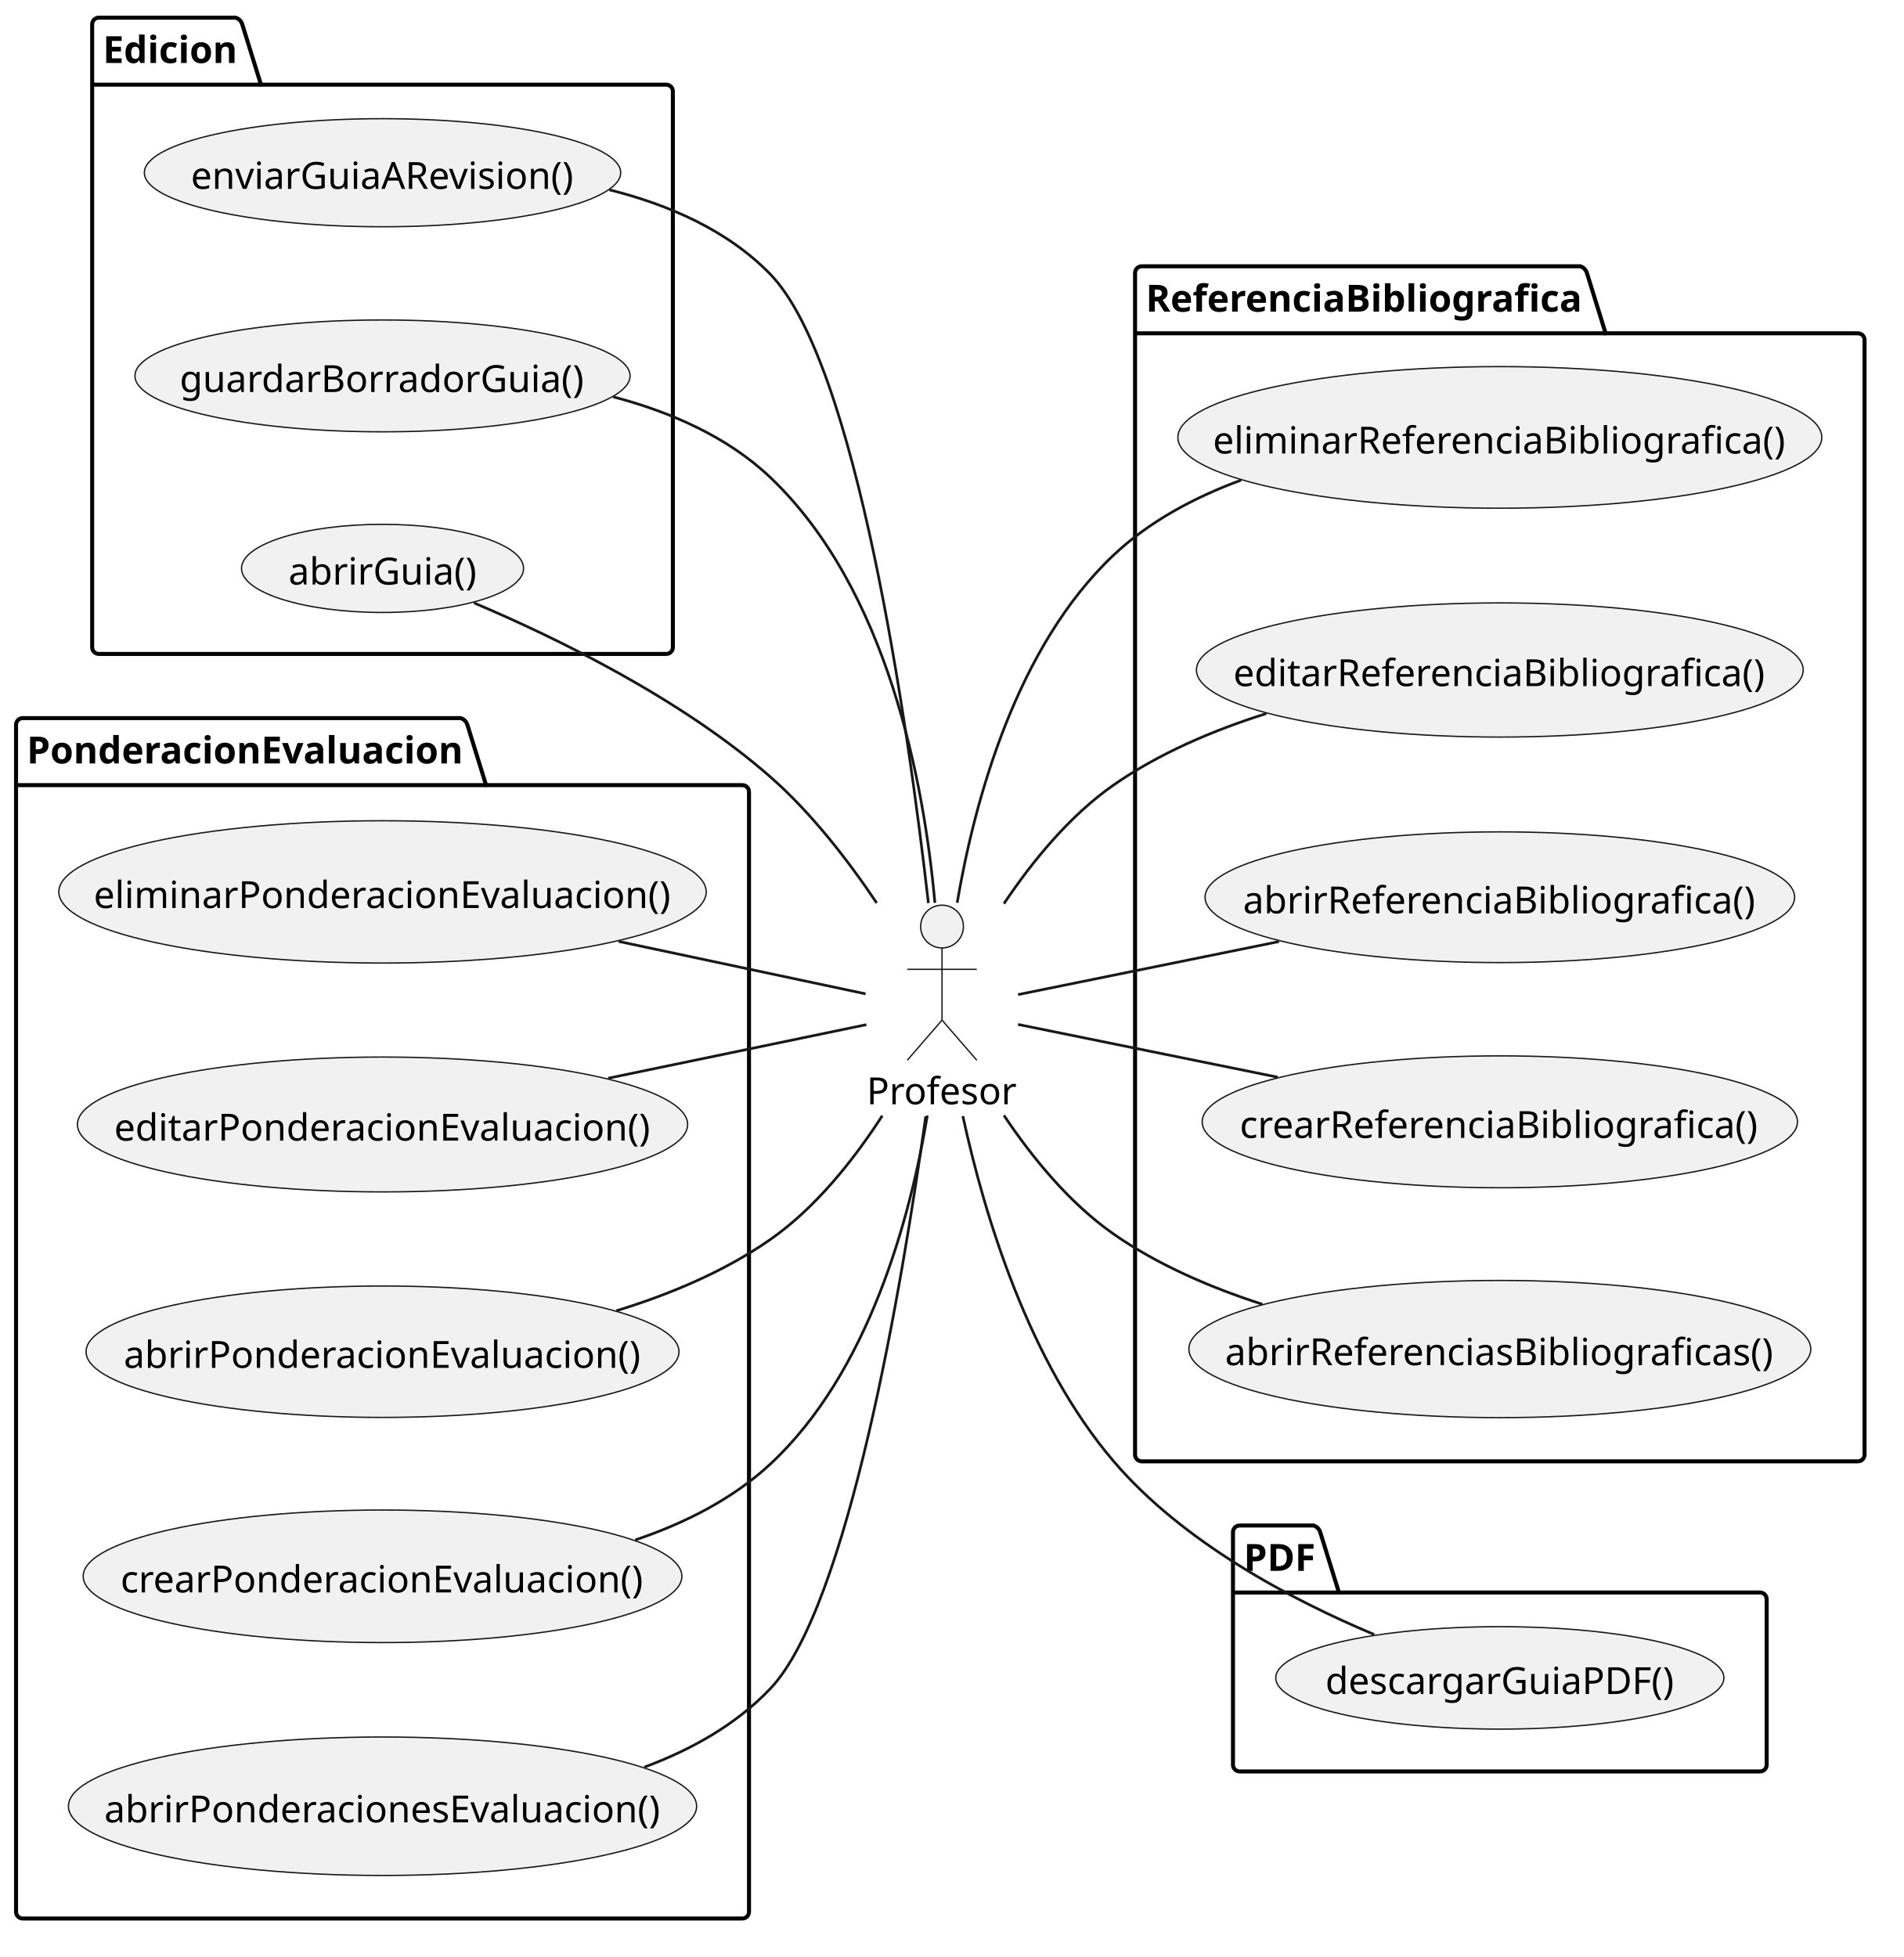
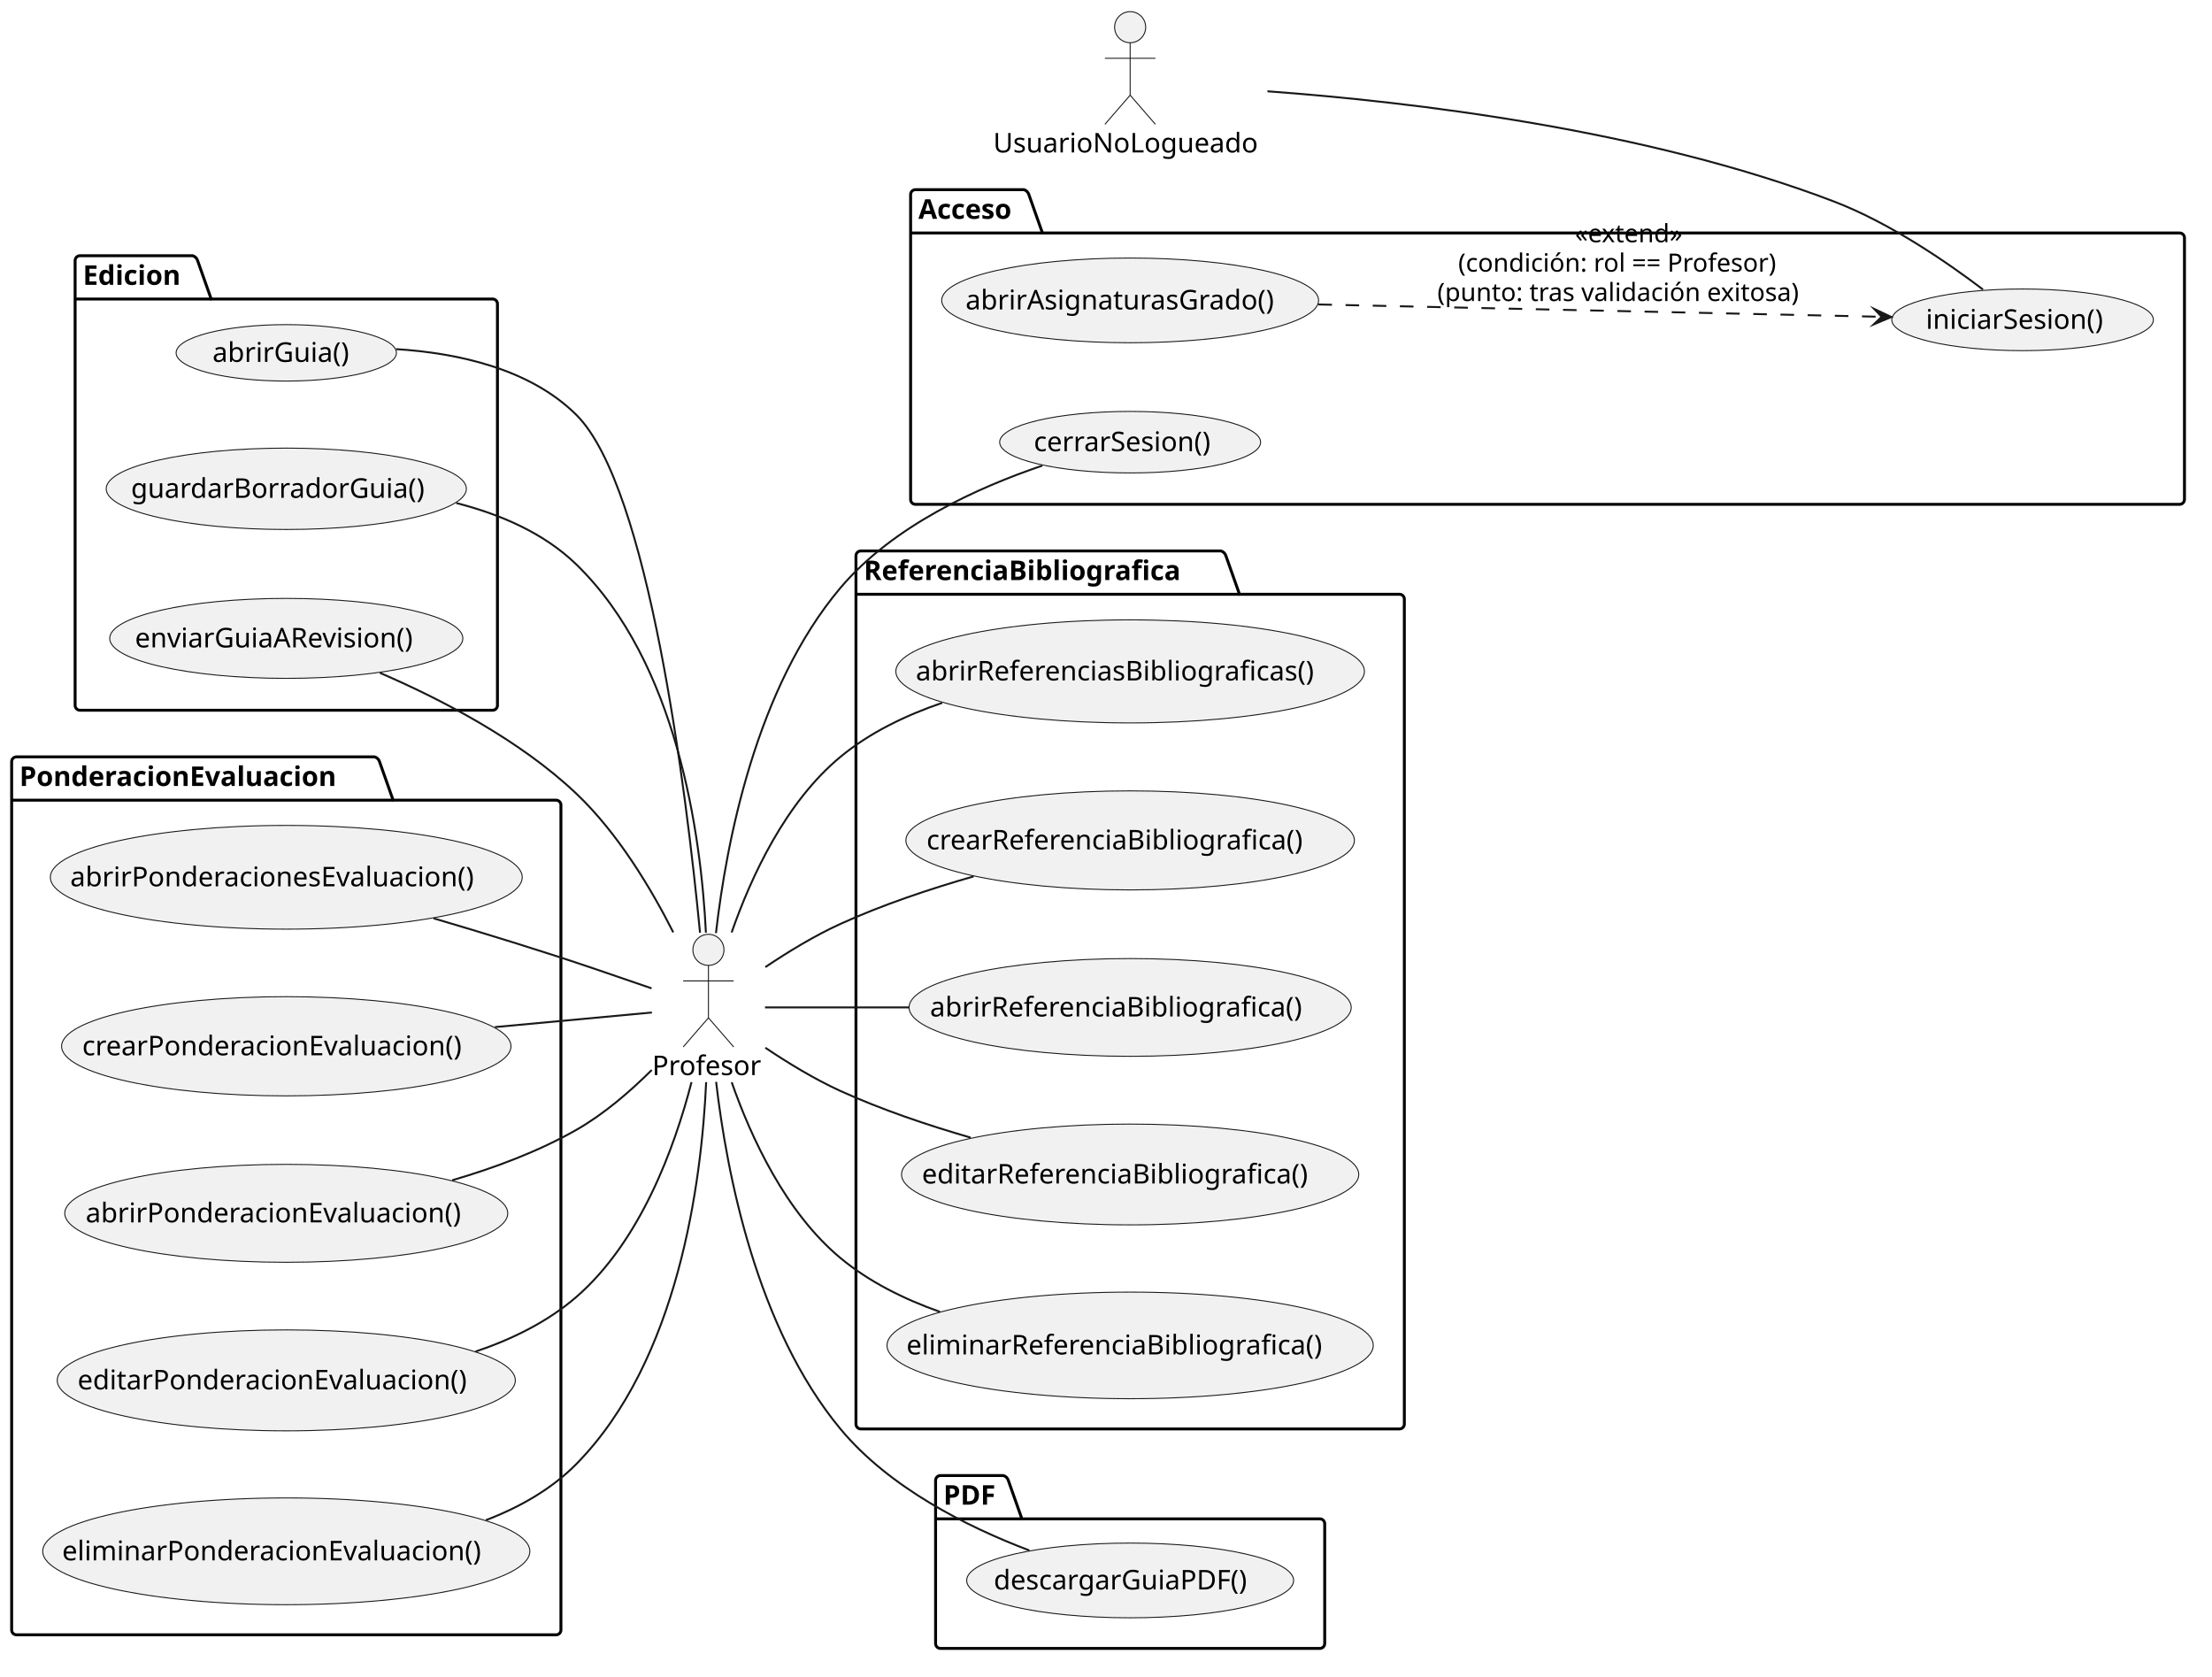
- <svg xmlns="http://www.w3.org/2000/svg" contentStyleType="text/css" data-diagram-type="DESCRIPTION" height="732px" preserveAspectRatio="none" style="width:712px;height:732px;background:#FFFFFF;" version="1.1" viewBox="0 0 712 732" width="712px" zoomAndPan="magnify">
+ <svg xmlns="http://www.w3.org/2000/svg" version="1.1" data-diagram-type="DESCRIPTION" style="width:1139px;height:863px;background:#FFFFFF;" width="1139px" height="863px" viewBox="0 0 1139 863" zoomAndPan="magnify" preserveAspectRatio="none" contentStyleType="text/css">
  <defs />
-   <g>
-     <g class="cluster" data-qualified-name="Edicion" data-source-line="15" id="ent0002">
-       <path d="M36.97,6.602 L88.104,6.602 A3.75,3.75 0 0 1 90.604,9.102 L97.604,31.67 L249.15,31.67 A2.5,2.5 0 0 1 251.65,34.17 L251.65,242.102 A2.5,2.5 0 0 1 249.15,244.602 L36.97,244.602 A2.5,2.5 0 0 1 34.47,242.102 L34.47,9.102 A2.5,2.5 0 0 1 36.97,6.602" fill="none" style="stroke:#000000;stroke-width:1.5;" />
-       <line style="stroke:#000000;stroke-width:1.5;" x1="34.47" x2="97.604" y1="31.67" y2="31.67" />
-       <text fill="#000000" font-family="sans-serif" font-size="14" font-weight="700" lengthAdjust="spacing" textLength="50.134" x="38.47" y="23.568">Edicion</text>
+   <g font-family="sans-serif" lengthAdjust="spacing">
+     <g class="cluster" data-qualified-name="Acceso" id="ent0003" data-source-line="24">
+       <path d="M471.39,97.65 L527.269,97.65 A3.75,3.75 0 0 1 529.769,100.15 L536.769,119.947 L1122.32,119.947 A2.5,2.5 0 0 1 1124.82,122.447 L1124.82,257.15 A2.5,2.5 0 0 1 1122.32,259.65 L471.39,259.65 A2.5,2.5 0 0 1 468.89,257.15 L468.89,100.15 A2.5,2.5 0 0 1 471.39,97.65" style="stroke:#000;stroke-width:1.5;" fill="none" />
+       <line x1="468.89" y1="119.947" x2="536.769" y2="119.947" style="stroke:#000;stroke-width:1.5;" />
+       <text x="472.89" y="112.645" fill="#000" font-size="14" textLength="54.879" font-weight="700">Acceso</text>
    </g>
-     <g class="cluster" data-qualified-name="PonderacionEvaluacion" data-source-line="21" id="ent0006">
-       <path d="M8.5,268.602 L172.291,268.602 A3.75,3.75 0 0 1 174.791,271.102 L181.791,293.67 L277.62,293.67 A2.5,2.5 0 0 1 280.12,296.17 L280.12,715.102 A2.5,2.5 0 0 1 277.62,717.602 L8.5,717.602 A2.5,2.5 0 0 1 6,715.102 L6,271.102 A2.5,2.5 0 0 1 8.5,268.602" fill="none" style="stroke:#000000;stroke-width:1.5;" />
-       <line style="stroke:#000000;stroke-width:1.5;" x1="6" x2="181.791" y1="293.67" y2="293.67" />
-       <text fill="#000000" font-family="sans-serif" font-size="14" font-weight="700" lengthAdjust="spacing" textLength="162.791" x="10" y="285.568">PonderacionEvaluacion</text>
+     <g class="cluster" data-qualified-name="Edicion" id="ent0010" data-source-line="38">
+       <path d="M41.18,131.65 L99.246,131.65 A3.75,3.75 0 0 1 101.746,134.15 L108.746,153.947 L253.65,153.947 A2.5,2.5 0 0 1 256.15,156.447 L256.15,363.15 A2.5,2.5 0 0 1 253.65,365.65 L41.18,365.65 A2.5,2.5 0 0 1 38.68,363.15 L38.68,134.15 A2.5,2.5 0 0 1 41.18,131.65" style="stroke:#000;stroke-width:1.5;" fill="none" />
+       <line x1="38.68" y1="153.947" x2="108.746" y2="153.947" style="stroke:#000;stroke-width:1.5;" />
+       <text x="42.68" y="146.645" fill="#000" font-size="14" textLength="57.066" font-weight="700">Edicion</text>
    </g>
-     <g class="cluster" data-qualified-name="ReferenciaBibliografica" data-source-line="29" id="ent0012">
-       <path d="M427.01,99.602 L590.997,99.602 A3.75,3.75 0 0 1 593.497,102.102 L600.497,124.67 L694.84,124.67 A2.5,2.5 0 0 1 697.34,127.17 L697.34,544.102 A2.5,2.5 0 0 1 694.84,546.602 L427.01,546.602 A2.5,2.5 0 0 1 424.51,544.102 L424.51,102.102 A2.5,2.5 0 0 1 427.01,99.602" fill="none" style="stroke:#000000;stroke-width:1.5;" />
-       <line style="stroke:#000000;stroke-width:1.5;" x1="424.51" x2="600.497" y1="124.67" y2="124.67" />
-       <text fill="#000000" font-family="sans-serif" font-size="14" font-weight="700" lengthAdjust="spacing" textLength="162.987" x="428.51" y="116.568">ReferenciaBibliografica</text>
+     <g class="cluster" data-qualified-name="PonderacionEvaluacion" id="ent0014" data-source-line="44">
+       <path d="M8.5,389.65 L192.929,389.65 A3.75,3.75 0 0 1 195.429,392.15 L202.429,411.947 L286.33,411.947 A2.5,2.5 0 0 1 288.83,414.447 L288.83,839.15 A2.5,2.5 0 0 1 286.33,841.65 L8.5,841.65 A2.5,2.5 0 0 1 6,839.15 L6,392.15 A2.5,2.5 0 0 1 8.5,389.65" style="stroke:#000;stroke-width:1.5;" fill="none" />
+       <line x1="6" y1="411.947" x2="202.429" y2="411.947" style="stroke:#000;stroke-width:1.5;" />
+       <text x="10" y="404.645" fill="#000" font-size="14" textLength="183.429" font-weight="700">PonderacionEvaluacion</text>
    </g>
-     <g class="cluster" data-qualified-name="PDF" data-source-line="37" id="ent0018">
-       <path d="M463.63,570.602 L491.258,570.602 A3.75,3.75 0 0 1 493.758,573.102 L500.758,595.67 L658.23,595.67 A2.5,2.5 0 0 1 660.73,598.17 L660.73,660.102 A2.5,2.5 0 0 1 658.23,662.602 L463.63,662.602 A2.5,2.5 0 0 1 461.13,660.102 L461.13,573.102 A2.5,2.5 0 0 1 463.63,570.602" fill="none" style="stroke:#000000;stroke-width:1.5;" />
-       <line style="stroke:#000000;stroke-width:1.5;" x1="461.13" x2="500.758" y1="595.67" y2="595.67" />
-       <text fill="#000000" font-family="sans-serif" font-size="14" font-weight="700" lengthAdjust="spacing" textLength="26.628" x="465.13" y="587.568">PDF</text>
+     <g class="cluster" data-qualified-name="ReferenciaBibliografica" id="ent0020" data-source-line="52">
+       <path d="M443.25,283.65 L628.738,283.65 A3.75,3.75 0 0 1 631.238,286.15 L638.238,305.947 L720.62,305.947 A2.5,2.5 0 0 1 723.12,308.447 L723.12,733.15 A2.5,2.5 0 0 1 720.62,735.65 L443.25,735.65 A2.5,2.5 0 0 1 440.75,733.15 L440.75,286.15 A2.5,2.5 0 0 1 443.25,283.65" style="stroke:#000;stroke-width:1.5;" fill="none" />
+       <line x1="440.75" y1="305.947" x2="638.238" y2="305.947" style="stroke:#000;stroke-width:1.5;" />
+       <text x="444.75" y="298.645" fill="#000" font-size="14" textLength="184.488" font-weight="700">ReferenciaBibliografica</text>
    </g>
-     <g class="entity" data-qualified-name="Edicion.abrirGuia" data-source-line="16" id="ent0003">
-       <ellipse cx="143.065" cy="212.605" fill="#F1F1F1" rx="52.745" ry="16.483" style="stroke:#181818;stroke-width:0.5;" />
-       <text fill="#000000" font-family="sans-serif" font-size="14" lengthAdjust="spacing" textLength="70.35" x="107.89" y="218.639">abrirGuia()</text>
+     <g class="cluster" data-qualified-name="PDF" id="ent0026" data-source-line="60">
+       <path d="M484.25,759.65 L516.695,759.65 A3.75,3.75 0 0 1 519.195,762.15 L526.195,781.947 L679.62,781.947 A2.5,2.5 0 0 1 682.12,784.447 L682.12,846.15 A2.5,2.5 0 0 1 679.62,848.65 L484.25,848.65 A2.5,2.5 0 0 1 481.75,846.15 L481.75,762.15 A2.5,2.5 0 0 1 484.25,759.65" style="stroke:#000;stroke-width:1.5;" fill="none" />
+       <line x1="481.75" y1="781.947" x2="526.195" y2="781.947" style="stroke:#000;stroke-width:1.5;" />
+       <text x="485.75" y="774.645" fill="#000" font-size="14" textLength="31.445" font-weight="700">PDF</text>
    </g>
-     <g class="entity" data-qualified-name="Edicion.guardarBorradorGuia" data-source-line="17" id="ent0004">
-       <ellipse cx="143.057" cy="140.6" fill="#F1F1F1" rx="92.587" ry="20.918" style="stroke:#181818;stroke-width:0.5;" />
-       <text fill="#000000" font-family="sans-serif" font-size="14" lengthAdjust="spacing" textLength="151.703" x="67.206" y="146.633">guardarBorradorGuia()</text>
+     <g class="entity" data-qualified-name="Acceso.iniciarSesion" id="ent0004" data-source-line="25">
+       <ellipse cx="1041.47" cy="164.65" rx="67.35" ry="15.87" fill="#F1F1F1" style="stroke:#181818;stroke-width:0.5;" />
+       <text x="991.66" y="169.299" fill="#000" font-size="14" textLength="99.62">iniciarSesion()</text>
    </g>
-     <g class="entity" data-qualified-name="Edicion.enviarGuiaARevision" data-source-line="18" id="ent0005">
-       <ellipse cx="143.062" cy="64.606" fill="#F1F1F1" rx="89.072" ry="20.214" style="stroke:#181818;stroke-width:0.5;" />
-       <text fill="#000000" font-family="sans-serif" font-size="14" lengthAdjust="spacing" textLength="143.331" x="71.396" y="70.64">enviarGuiaARevision()</text>
+     <g class="entity" data-qualified-name="Acceso.cerrarSesion" id="ent0005" data-source-line="26">
+       <ellipse cx="581.929" cy="227.648" rx="67.189" ry="15.838" fill="#F1F1F1" style="stroke:#181818;stroke-width:0.5;" />
+       <text x="532.328" y="232.296" fill="#000" font-size="14" textLength="99.203">cerrarSesion()</text>
    </g>
-     <g class="entity" data-qualified-name="PonderacionEvaluacion.abrirPonderacionesEvaluacion" data-source-line="22" id="ent0007">
-       <ellipse cx="143.063" cy="675.607" fill="#F1F1F1" rx="117.473" ry="25.895" style="stroke:#181818;stroke-width:0.5;" />
-       <text fill="#000000" font-family="sans-serif" font-size="14" lengthAdjust="spacing" textLength="208.151" x="38.988" y="681.641">abrirPonderacionesEvaluacion()</text>
+     <g class="entity" data-qualified-name="Acceso.abrirAsignaturasGrado" id="ent0006" data-source-line="27">
+       <ellipse cx="581.932" cy="154.648" rx="97.042" ry="21.808" fill="#F1F1F1" style="stroke:#181818;stroke-width:0.5;" />
+       <text x="497.174" y="159.297" fill="#000" font-size="14" textLength="169.518">abrirAsignaturasGrado()</text>
    </g>
-     <g class="entity" data-qualified-name="PonderacionEvaluacion.crearPonderacionEvaluacion" data-source-line="23" id="ent0008">
-       <ellipse cx="143.063" cy="589.603" fill="#F1F1F1" rx="111.953" ry="24.791" style="stroke:#181818;stroke-width:0.5;" />
-       <text fill="#000000" font-family="sans-serif" font-size="14" lengthAdjust="spacing" textLength="195.943" x="45.092" y="595.637">crearPonderacionEvaluacion()</text>
+     <g class="entity" data-qualified-name="Edicion.abrirGuia" id="ent0011" data-source-line="39">
+       <ellipse cx="147.407" cy="181.654" rx="56.727" ry="14.524" fill="#F1F1F1" style="stroke:#181818;stroke-width:0.5;" />
+       <text x="109.416" y="186.302" fill="#000" font-size="14" textLength="75.981">abrirGuia()</text>
    </g>
-     <g class="entity" data-qualified-name="PonderacionEvaluacion.abrirPonderacionEvaluacion" data-source-line="24" id="ent0009">
-       <ellipse cx="143.058" cy="505.598" fill="#F1F1F1" rx="110.878" ry="24.576" style="stroke:#181818;stroke-width:0.5;" />
-       <text fill="#000000" font-family="sans-serif" font-size="14" lengthAdjust="spacing" textLength="193.549" x="46.284" y="511.632">abrirPonderacionEvaluacion()</text>
+     <g class="entity" data-qualified-name="Edicion.guardarBorradorGuia" id="ent0012" data-source-line="40">
+       <ellipse cx="147.412" cy="251.646" rx="92.732" ry="20.946" fill="#F1F1F1" style="stroke:#181818;stroke-width:0.5;" />
+       <text x="67.463" y="256.295" fill="#000" font-size="14" textLength="159.899">guardarBorradorGuia()</text>
    </g>
-     <g class="entity" data-qualified-name="PonderacionEvaluacion.editarPonderacionEvaluacion" data-source-line="25" id="ent0010">
-       <ellipse cx="143.065" cy="420.603" fill="#F1F1F1" rx="114.105" ry="25.221" style="stroke:#181818;stroke-width:0.5;" />
-       <text fill="#000000" font-family="sans-serif" font-size="14" lengthAdjust="spacing" textLength="200.717" x="42.706" y="426.637">editarPonderacionEvaluacion()</text>
+     <g class="entity" data-qualified-name="Edicion.enviarGuiaARevision" id="ent0013" data-source-line="41">
+       <ellipse cx="147.412" cy="328.654" rx="90.922" ry="20.584" fill="#F1F1F1" style="stroke:#181818;stroke-width:0.5;" />
+       <text x="69.5" y="333.303" fill="#000" font-size="14" textLength="155.825">enviarGuiaARevision()</text>
    </g>
-     <g class="entity" data-qualified-name="PonderacionEvaluacion.eliminarPonderacionEvaluacion" data-source-line="26" id="ent0011">
-       <ellipse cx="143.061" cy="333.604" fill="#F1F1F1" rx="121.061" ry="26.612" style="stroke:#181818;stroke-width:0.5;" />
-       <text fill="#000000" font-family="sans-serif" font-size="14" lengthAdjust="spacing" textLength="216.019" x="35.052" y="339.638">eliminarPonderacionEvaluacion()</text>
+     <g class="entity" data-qualified-name="PonderacionEvaluacion.abrirPonderacionesEvaluacion" id="ent0015" data-source-line="45">
+       <ellipse cx="147.413" cy="451.647" rx="121.483" ry="26.697" fill="#F1F1F1" style="stroke:#181818;stroke-width:0.5;" />
+       <text x="36.155" y="456.295" fill="#000" font-size="14" textLength="222.517">abrirPonderacionesEvaluacion()</text>
    </g>
-     <g class="entity" data-qualified-name="ReferenciaBibliografica.abrirReferenciasBibliograficas" data-source-line="30" id="ent0013">
-       <ellipse cx="560.931" cy="504.6" fill="#F1F1F1" rx="116.291" ry="25.658" style="stroke:#181818;stroke-width:0.5;" />
-       <text fill="#000000" font-family="sans-serif" font-size="14" lengthAdjust="spacing" textLength="205.547" x="458.157" y="510.634">abrirReferenciasBibliograficas()</text>
+     <g class="entity" data-qualified-name="PonderacionEvaluacion.crearPonderacionEvaluacion" id="ent0016" data-source-line="46">
+       <ellipse cx="147.414" cy="538.649" rx="115.694" ry="25.539" fill="#F1F1F1" style="stroke:#181818;stroke-width:0.5;" />
+       <text x="42.343" y="543.297" fill="#000" font-size="14" textLength="210.144">crearPonderacionEvaluacion()</text>
    </g>
-     <g class="entity" data-qualified-name="ReferenciaBibliografica.crearReferenciaBibliografica" data-source-line="31" id="ent0014">
-       <ellipse cx="560.928" cy="419.606" fill="#F1F1F1" rx="111.318" ry="24.664" style="stroke:#181818;stroke-width:0.5;" />
-       <text fill="#000000" font-family="sans-serif" font-size="14" lengthAdjust="spacing" textLength="194.529" x="463.663" y="425.64">crearReferenciaBibliografica()</text>
+     <g class="entity" data-qualified-name="PonderacionEvaluacion.abrirPonderacionEvaluacion" id="ent0017" data-source-line="47">
+       <ellipse cx="147.409" cy="624.65" rx="114.049" ry="25.21" fill="#F1F1F1" style="stroke:#181818;stroke-width:0.5;" />
+       <text x="44.104" y="629.298" fill="#000" font-size="14" textLength="206.609">abrirPonderacionEvaluacion()</text>
    </g>
-     <g class="entity" data-qualified-name="ReferenciaBibliografica.abrirReferenciaBibliografica" data-source-line="32" id="ent0015">
-       <ellipse cx="560.935" cy="335.601" fill="#F1F1F1" rx="110.245" ry="24.449" style="stroke:#181818;stroke-width:0.5;" />
-       <text fill="#000000" font-family="sans-serif" font-size="14" lengthAdjust="spacing" textLength="192.135" x="464.867" y="341.635">abrirReferenciaBibliografica()</text>
+     <g class="entity" data-qualified-name="PonderacionEvaluacion.editarPonderacionEvaluacion" id="ent0018" data-source-line="48">
+       <ellipse cx="147.411" cy="710.648" rx="117.941" ry="25.988" fill="#F1F1F1" style="stroke:#181818;stroke-width:0.5;" />
+       <text x="39.933" y="715.297" fill="#000" font-size="14" textLength="214.956">editarPonderacionEvaluacion()</text>
    </g>
-     <g class="entity" data-qualified-name="ReferenciaBibliografica.editarReferenciaBibliografica" data-source-line="33" id="ent0016">
-       <ellipse cx="560.927" cy="250.605" fill="#F1F1F1" rx="113.466" ry="25.093" style="stroke:#181818;stroke-width:0.5;" />
-       <text fill="#000000" font-family="sans-serif" font-size="14" lengthAdjust="spacing" textLength="199.303" x="461.275" y="256.639">editarReferenciaBibliografica()</text>
+     <g class="entity" data-qualified-name="PonderacionEvaluacion.eliminarPonderacionEvaluacion" id="ent0019" data-source-line="49">
+       <ellipse cx="147.414" cy="798.653" rx="125.414" ry="27.483" fill="#F1F1F1" style="stroke:#181818;stroke-width:0.5;" />
+       <text x="31.979" y="803.301" fill="#000" font-size="14" textLength="230.87">eliminarPonderacionEvaluacion()</text>
    </g>
-     <g class="entity" data-qualified-name="ReferenciaBibliografica.eliminarReferenciaBibliografica" data-source-line="34" id="ent0017">
-       <ellipse cx="560.935" cy="163.605" fill="#F1F1F1" rx="120.415" ry="26.483" style="stroke:#181818;stroke-width:0.5;" />
-       <text fill="#000000" font-family="sans-serif" font-size="14" lengthAdjust="spacing" textLength="214.605" x="453.632" y="169.639">eliminarReferenciaBibliografica()</text>
+     <g class="entity" data-qualified-name="ReferenciaBibliografica.abrirReferenciasBibliograficas" id="ent0021" data-source-line="53">
+       <ellipse cx="581.927" cy="345.647" rx="120.637" ry="26.527" fill="#F1F1F1" style="stroke:#181818;stroke-width:0.5;" />
+       <text x="471.571" y="350.296" fill="#000" font-size="14" textLength="220.712">abrirReferenciasBibliograficas()</text>
    </g>
-     <g class="entity" data-qualified-name="PDF.descargarGuiaPDF" data-source-line="38" id="ent0019">
-       <ellipse cx="560.93" cy="627.602" fill="#F1F1F1" rx="83.8" ry="19.16" style="stroke:#181818;stroke-width:0.5;" />
-       <text fill="#000000" font-family="sans-serif" font-size="14" lengthAdjust="spacing" textLength="130.48" x="495.69" y="633.636">descargarGuiaPDF()</text>
+     <g class="entity" data-qualified-name="ReferenciaBibliografica.crearReferenciaBibliografica" id="ent0022" data-source-line="54">
+       <ellipse cx="581.928" cy="432.654" rx="115.468" ry="25.494" fill="#F1F1F1" style="stroke:#181818;stroke-width:0.5;" />
+       <text x="477.099" y="437.302" fill="#000" font-size="14" textLength="209.658">crearReferenciaBibliografica()</text>
    </g>
-     <g class="entity" data-qualified-name="Profesor" data-source-line="9" id="ent0001">
-       <ellipse cx="352.316" cy="346.572" fill="#F1F1F1" rx="8" ry="8" style="stroke:#181818;stroke-width:0.5;" />
-       <path d="M352.316,354.572 L352.316,381.572 M339.316,362.572 L365.316,362.572 M352.316,381.572 L339.316,396.572 M352.316,381.572 L365.316,396.572" fill="none" style="stroke:#181818;stroke-width:0.5;" />
-       <text fill="#000000" font-family="sans-serif" font-size="14" lengthAdjust="spacing" textLength="56.392" x="324.12" y="413.038">Profesor</text>
+     <g class="entity" data-qualified-name="ReferenciaBibliografica.abrirReferenciaBibliografica" id="ent0023" data-source-line="55">
+       <ellipse cx="581.933" cy="518.655" rx="113.823" ry="25.165" fill="#F1F1F1" style="stroke:#181818;stroke-width:0.5;" />
+       <text x="478.871" y="523.303" fill="#000" font-size="14" textLength="206.124">abrirReferenciaBibliografica()</text>
    </g>
-     <g class="link" data-entity-1="ent0003" data-entity-2="ent0001" data-link-type="association" data-source-line="41" id="lnk20">
-       <path d="M177.26,225.502 C208.26,238.652 254.64,261.272 288.12,290.602 C303.43,304.012 317.16,321.772 327.88,337.752" fill="none" id="abrirGuia-Profesor" style="stroke:#181818;stroke-width:1;" />
+     <g class="entity" data-qualified-name="ReferenciaBibliografica.editarReferenciaBibliografica" id="ent0024" data-source-line="56">
+       <ellipse cx="581.934" cy="604.653" rx="117.714" ry="25.943" fill="#F1F1F1" style="stroke:#181818;stroke-width:0.5;" />
+       <text x="474.699" y="609.301" fill="#000" font-size="14" textLength="214.471">editarReferenciaBibliografica()</text>
    </g>
-     <g class="link" data-entity-1="ent0004" data-entity-2="ent0001" data-link-type="association" data-source-line="42" id="lnk21">
-       <path d="M229.33,148.432 C250.71,154.052 272.1,163.352 288.12,178.602 C332.11,220.462 345.59,292.732 349.65,337.702" fill="none" id="guardarBorradorGuia-Profesor" style="stroke:#181818;stroke-width:1;" />
+     <g class="entity" data-qualified-name="ReferenciaBibliografica.eliminarReferenciaBibliografica" id="ent0025" data-source-line="57">
+       <ellipse cx="581.925" cy="692.647" rx="125.185" ry="27.437" fill="#F1F1F1" style="stroke:#181818;stroke-width:0.5;" />
+       <text x="466.733" y="697.295" fill="#000" font-size="14" textLength="230.385">eliminarReferenciaBibliografica()</text>
    </g>
-     <g class="link" data-entity-1="ent0005" data-entity-2="ent0001" data-link-type="association" data-source-line="43" id="lnk22">
-       <path d="M227.92,71.002 C250.07,76.542 272.2,86.162 288.12,102.602 C320.33,135.852 339.43,269.902 347.22,337.782" fill="none" id="enviarGuiaARevision-Profesor" style="stroke:#181818;stroke-width:1;" />
+     <g class="entity" data-qualified-name="PDF.descargarGuiaPDF" id="ent0027" data-source-line="61">
+       <ellipse cx="581.933" cy="813.647" rx="84.183" ry="19.237" fill="#F1F1F1" style="stroke:#181818;stroke-width:0.5;" />
+       <text x="511.714" y="818.295" fill="#000" font-size="14" textLength="140.438">descargarGuiaPDF()</text>
    </g>
-     <g class="link" data-entity-1="ent0001" data-entity-2="ent0019" data-link-type="association" data-source-line="45" id="lnk23">
-       <path d="M360.1,417.462 C368.14,454.472 384.66,509.342 416.51,546.602 C442.43,576.922 482.69,598.252 513.96,611.382" fill="none" id="Profesor-descargarGuiaPDF" style="stroke:#181818;stroke-width:1;" />
+     <g class="entity" data-qualified-name="Profesor" id="ent0001" data-source-line="8">
+       <ellipse cx="364.79" cy="489" rx="8" ry="8" fill="#F1F1F1" style="stroke:#181818;stroke-width:0.5;" />
+       <path d="M364.79,497 L364.79,524 M351.79,505 L377.79,505 M364.79,524 L351.79,539 M364.79,524 L377.79,539" style="stroke:#181818;stroke-width:0.5;" fill="none" />
+       <text x="335.83" y="553.495" fill="#000" font-size="14" textLength="57.921">Profesor</text>
    </g>
-     <g class="link" data-entity-1="ent0007" data-entity-2="ent0001" data-link-type="association" data-source-line="47" id="lnk24">
-       <path d="M241,660.982 C258.57,654.452 275.34,645.072 288.12,631.602 C317.17,600.982 337.34,481.072 346.22,417.572" fill="none" id="abrirPonderacionesEvaluacion-Profesor" style="stroke:#181818;stroke-width:1;" />
+     <g class="entity" data-qualified-name="UsuarioNoLogueado" id="ent0002" data-source-line="23">
+       <ellipse cx="581.936" cy="14" rx="8" ry="8" fill="#F1F1F1" style="stroke:#181818;stroke-width:0.5;" />
+       <path d="M581.936,22 L581.936,49 M568.936,30 L594.936,30 M581.936,49 L568.936,64 M581.936,49 L594.936,64" style="stroke:#181818;stroke-width:0.5;" fill="none" />
+       <text x="511.43" y="78.495" fill="#000" font-size="14" textLength="141.012">UsuarioNoLogueado</text>
    </g>
-     <g class="link" data-entity-1="ent0008" data-entity-2="ent0001" data-link-type="association" data-source-line="48" id="lnk25">
-       <path d="M237.57,576.012 C256.02,569.782 274.01,560.732 288.12,547.602 C324.89,513.392 340.38,455.822 346.82,417.272" fill="none" id="crearPonderacionEvaluacion-Profesor" style="stroke:#181818;stroke-width:1;" />
+     <g class="link" data-entity-1="ent0002" data-entity-2="ent0004" id="lnk7" data-source-line="30" data-link-type="association">
+       <path d="M652.63,47 C726.99,52.44 847.17,66.66 944.12,103.65 C972.97,114.66 1002.44,134.9 1021.06,149.04" style="stroke:#181818;stroke-width:1;" fill="none" id="UsuarioNoLogueado-iniciarSesion" />
    </g>
-     <g class="link" data-entity-1="ent0009" data-entity-2="ent0001" data-link-type="association" data-source-line="49" id="lnk26">
-       <path d="M230.49,490.282 C250.57,484.132 271.04,475.552 288.12,463.602 C305.13,451.712 319.35,433.762 329.97,417.332" fill="none" id="abrirPonderacionEvaluacion-Profesor" style="stroke:#181818;stroke-width:1;" />
+     <g class="link" data-entity-1="ent0001" data-entity-2="ent0005" id="lnk8" data-source-line="31" data-link-type="association">
+       <path d="M368.66,480.4 C374.01,433.55 389.3,354.09 432.75,302.65 C459.73,270.71 503.69,250.89 536.73,239.71" style="stroke:#181818;stroke-width:1;" fill="none" id="Profesor-cerrarSesion" />
    </g>
-     <g class="link" data-entity-1="ent0010" data-entity-2="ent0001" data-link-type="association" data-source-line="50" id="lnk27">
-       <path d="M227.46,403.302 C261.88,396.152 299.4,388.372 324.02,383.262" fill="none" id="editarPonderacionEvaluacion-Profesor" style="stroke:#181818;stroke-width:1;" />
+     <g class="link" data-entity-1="ent0006" data-entity-2="ent0004" id="lnk9" data-source-line="32" data-link-type="dependency">
+       <path d="M678.85,156.75 C767.29,158.68 891.261,161.391 968.901,163.091" style="stroke:#181818;stroke-width:1;stroke-dasharray:7,7;" fill="none" id="abrirAsignaturasGrado-to-iniciarSesion" />
+       <polygon points="973.9,163.2,964.99,159.004,968.901,163.091,964.815,167.002,973.9,163.2" fill="#181818" style="stroke:#181818;stroke-width:1;stroke-linejoin:miter;stroke-miterlimit:10;" />
+       <text x="811.042" y="124.717" fill="#000" font-size="13" textLength="61.185">«extend»</text>
+       <text x="750.857" y="139.85" fill="#000" font-size="13" textLength="181.556">(condición: rol == Profesor)</text>
+       <text x="740.12" y="154.983" fill="#000" font-size="13" textLength="203.03">(punto: tras validación exitosa)</text>
    </g>
-     <g class="link" data-entity-1="ent0011" data-entity-2="ent0001" data-link-type="association" data-source-line="51" id="lnk28">
-       <path d="M231.36,352.132 C264.55,359.182 300.03,366.712 323.72,371.742" fill="none" id="eliminarPonderacionEvaluacion-Profesor" style="stroke:#181818;stroke-width:1;" />
+     <g class="link" data-entity-1="ent0011" data-entity-2="ent0001" id="lnk28" data-source-line="64" data-link-type="association">
+       <path d="M203.97,179.74 C235.24,181.71 272.74,189.65 296.83,213.65 C334.08,250.76 353.33,406.78 360.46,480.18" style="stroke:#181818;stroke-width:1;" fill="none" id="abrirGuia-Profesor" />
    </g>
-     <g class="link" data-entity-1="ent0001" data-entity-2="ent0013" data-link-type="association" data-source-line="53" id="lnk29">
-       <path d="M375.47,417.202 C386.06,433.002 400.04,450.122 416.51,461.602 C433.04,473.122 452.71,481.602 472.09,487.832" fill="none" id="Profesor-abrirReferenciasBibliograficas" style="stroke:#181818;stroke-width:1;" />
+     <g class="link" data-entity-1="ent0012" data-entity-2="ent0001" id="lnk29" data-source-line="65" data-link-type="association">
+       <path d="M234.94,258.98 C257.48,264.71 280.11,274.4 296.83,290.65 C348.75,341.11 360.95,429.54 363.49,480.16" style="stroke:#181818;stroke-width:1;" fill="none" id="guardarBorradorGuia-Profesor" />
    </g>
-     <g class="link" data-entity-1="ent0001" data-entity-2="ent0014" data-link-type="association" data-source-line="54" id="lnk30">
-       <path d="M380.75,383.182 C405.56,388.222 443.38,395.912 477.89,402.922" fill="none" id="Profesor-crearReferenciaBibliografica" style="stroke:#181818;stroke-width:1;" />
+     <g class="link" data-entity-1="ent0013" data-entity-2="ent0001" id="lnk30" data-source-line="66" data-link-type="association">
+       <path d="M195.61,346.4 C226.98,359.92 267.63,380.95 296.83,408.65 C318.07,428.81 335.11,457.14 346.68,480" style="stroke:#181818;stroke-width:1;" fill="none" id="enviarGuiaARevision-Profesor" />
    </g>
-     <g class="link" data-entity-1="ent0001" data-entity-2="ent0015" data-link-type="association" data-source-line="55" id="lnk31">
-       <path d="M380.75,372.022 C405.67,366.962 443.72,359.222 478.35,352.182" fill="none" id="Profesor-abrirReferenciaBibliografica" style="stroke:#181818;stroke-width:1;" />
+     <g class="link" data-entity-1="ent0001" data-entity-2="ent0027" id="lnk31" data-source-line="68" data-link-type="association">
+       <path d="M368.74,556.96 C374.19,603.91 389.56,683.62 432.75,735.65 C457.91,765.96 497.95,786.04 530.07,798.22" style="stroke:#181818;stroke-width:1;" fill="none" id="Profesor-descargarGuiaPDF" />
    </g>
-     <g class="link" data-entity-1="ent0001" data-entity-2="ent0016" data-link-type="association" data-source-line="56" id="lnk32">
-       <path d="M375.47,338.002 C386.06,322.202 400.04,305.082 416.51,293.602 C433.47,281.792 453.72,273.162 473.6,266.892" fill="none" id="Profesor-editarReferenciaBibliografica" style="stroke:#181818;stroke-width:1;" />
+     <g class="link" data-entity-1="ent0015" data-entity-2="ent0001" id="lnk32" data-source-line="70" data-link-type="association">
+       <path d="M223.24,472.77 C249.49,480.5 279.09,489.58 305.83,498.65 C315.51,501.93 326.08,505.57 335.51,508.82" style="stroke:#181818;stroke-width:1;" fill="none" id="abrirPonderacionesEvaluacion-Profesor" />
    </g>
-     <g class="link" data-entity-1="ent0001" data-entity-2="ent0017" data-link-type="association" data-source-line="57" id="lnk33">
-       <path d="M357.98,337.672 C364.54,299.212 380.1,241.962 416.51,207.602 C429.87,195.002 446.75,186.002 464.19,179.582" fill="none" id="Profesor-eliminarReferenciaBibliografica" style="stroke:#181818;stroke-width:1;" />
+     <g class="link" data-entity-1="ent0016" data-entity-2="ent0001" id="lnk33" data-source-line="71" data-link-type="association">
+       <path d="M254.84,528.77 C284.73,525.99 314.74,523.2 335.68,521.26" style="stroke:#181818;stroke-width:1;" fill="none" id="crearPonderacionEvaluacion-Profesor" />
+     </g>
+     <g class="link" data-entity-1="ent0017" data-entity-2="ent0001" id="lnk34" data-source-line="72" data-link-type="association">
+       <path d="M232.87,607.62 C254.55,601.28 277.26,592.82 296.83,581.65 C310.97,573.58 324.47,561.94 335.6,550.86" style="stroke:#181818;stroke-width:1;" fill="none" id="abrirPonderacionEvaluacion-Profesor" />
+     </g>
+     <g class="link" data-entity-1="ent0018" data-entity-2="ent0001" id="lnk35" data-source-line="73" data-link-type="association">
+       <path d="M244.84,695.83 C263.62,689.51 282.04,680.49 296.83,667.65 C329.8,639.01 347.33,590.91 356.07,557.12" style="stroke:#181818;stroke-width:1;" fill="none" id="editarPonderacionEvaluacion-Profesor" />
+     </g>
+     <g class="link" data-entity-1="ent0019" data-entity-2="ent0001" id="lnk36" data-source-line="74" data-link-type="association">
+       <path d="M250.21,782.61 C267.5,776 283.99,766.7 296.83,753.65 C349.33,700.26 361.26,608.78 363.61,557.12" style="stroke:#181818;stroke-width:1;" fill="none" id="eliminarPonderacionEvaluacion-Profesor" />
+     </g>
+     <g class="link" data-entity-1="ent0001" data-entity-2="ent0021" id="lnk37" data-source-line="76" data-link-type="association">
+       <path d="M376.73,480.06 C386.8,451.24 404.54,412.95 432.75,389.65 C447.85,377.17 466.39,368.24 485.18,361.83" style="stroke:#181818;stroke-width:1;" fill="none" id="Profesor-abrirReferenciasBibliograficas" />
+     </g>
+     <g class="link" data-entity-1="ent0001" data-entity-2="ent0022" id="lnk38" data-source-line="77" data-link-type="association">
+       <path d="M394.08,497.9 C405.65,490.12 419.42,481.71 432.75,475.65 C454.33,465.84 478.7,457.67 501.35,451.19" style="stroke:#181818;stroke-width:1;" fill="none" id="Profesor-crearReferenciaBibliografica" />
+     </g>
+     <g class="link" data-entity-1="ent0001" data-entity-2="ent0023" id="lnk39" data-source-line="78" data-link-type="association">
+       <path d="M393.91,518.65 C413.28,518.65 440.4,518.65 468,518.65" style="stroke:#181818;stroke-width:1;" fill="none" id="Profesor-abrirReferenciaBibliografica" />
+     </g>
+     <g class="link" data-entity-1="ent0001" data-entity-2="ent0024" id="lnk40" data-source-line="79" data-link-type="association">
+       <path d="M394.08,539.4 C405.65,547.18 419.42,555.59 432.75,561.65 C453.84,571.24 477.6,579.26 499.81,585.67" style="stroke:#181818;stroke-width:1;" fill="none" id="Profesor-editarReferenciaBibliografica" />
+     </g>
+     <g class="link" data-entity-1="ent0001" data-entity-2="ent0025" id="lnk41" data-source-line="80" data-link-type="association">
+       <path d="M376.77,557.19 C386.87,585.98 404.61,624.26 432.75,647.65 C447.53,659.94 465.62,668.87 484.01,675.37" style="stroke:#181818;stroke-width:1;" fill="none" id="Profesor-eliminarReferenciaBibliografica" />
    </g>
  </g>
</svg>
